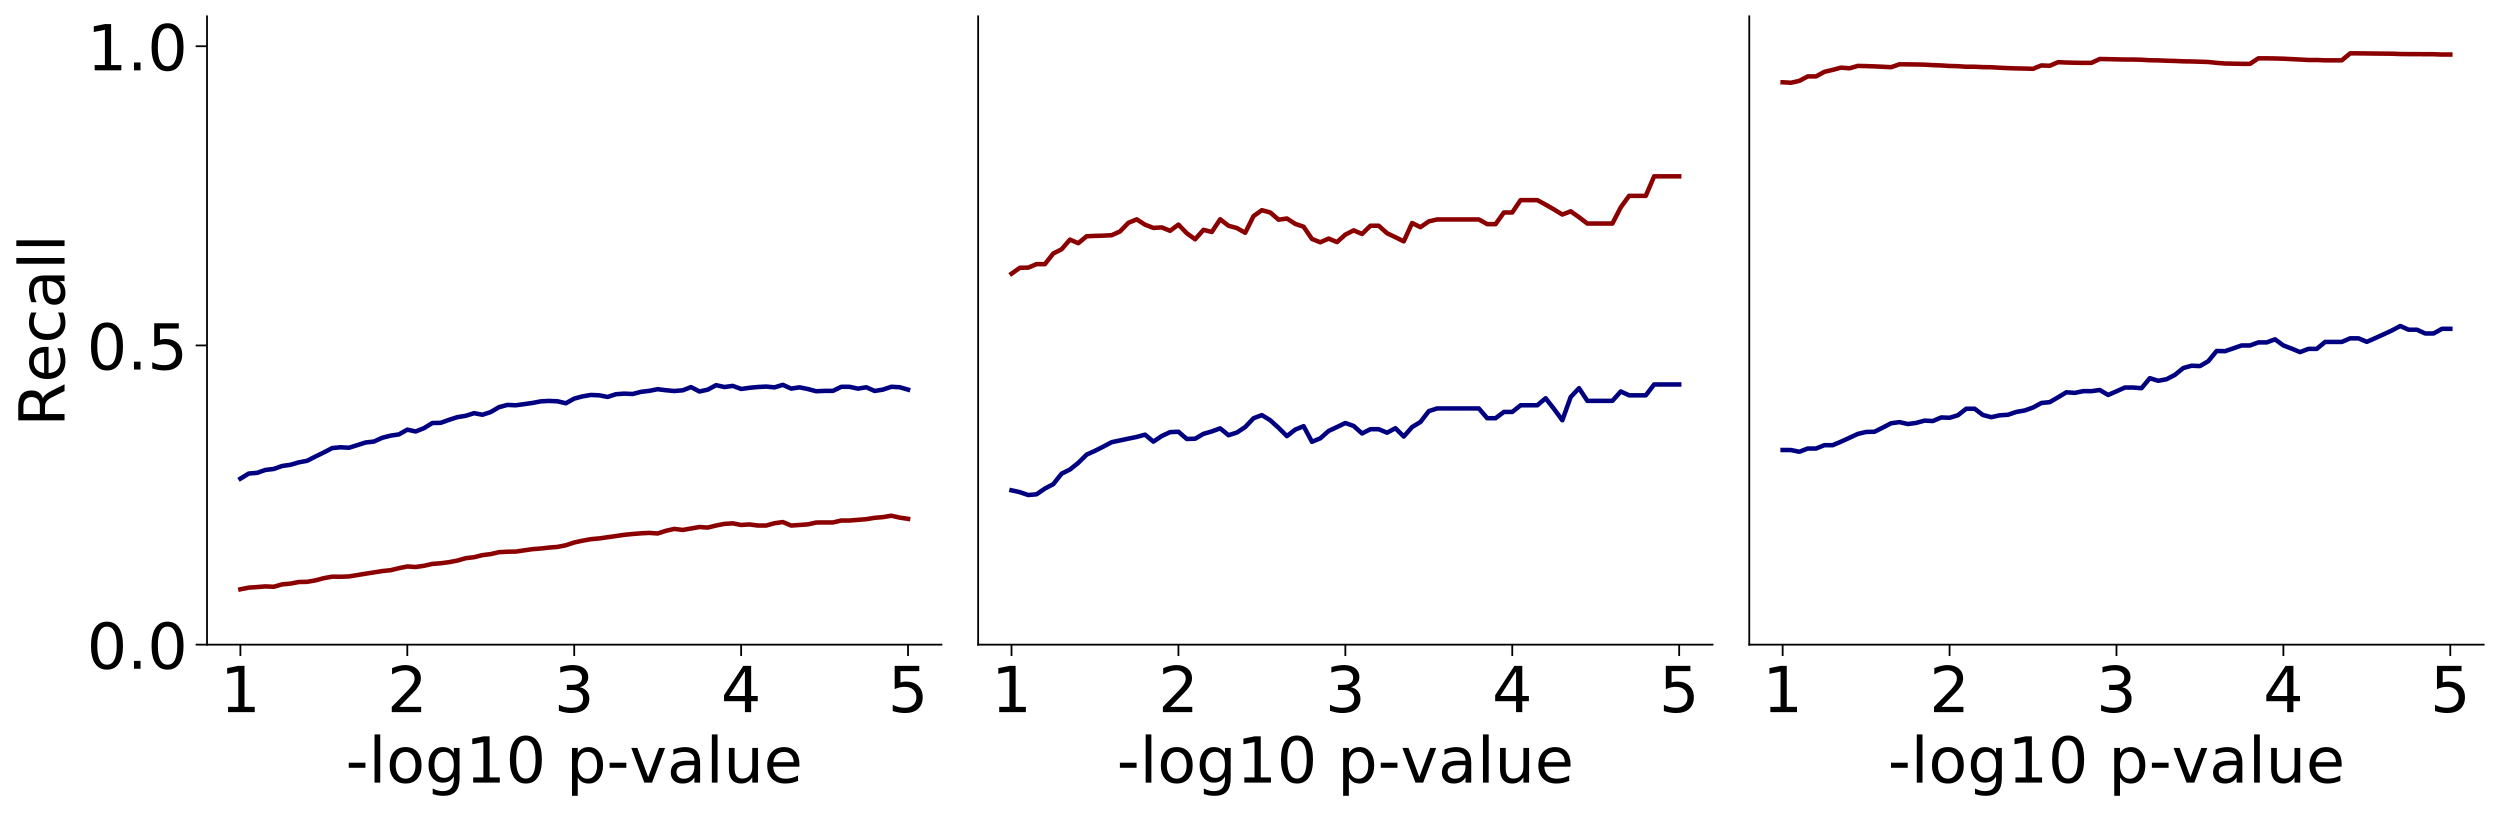
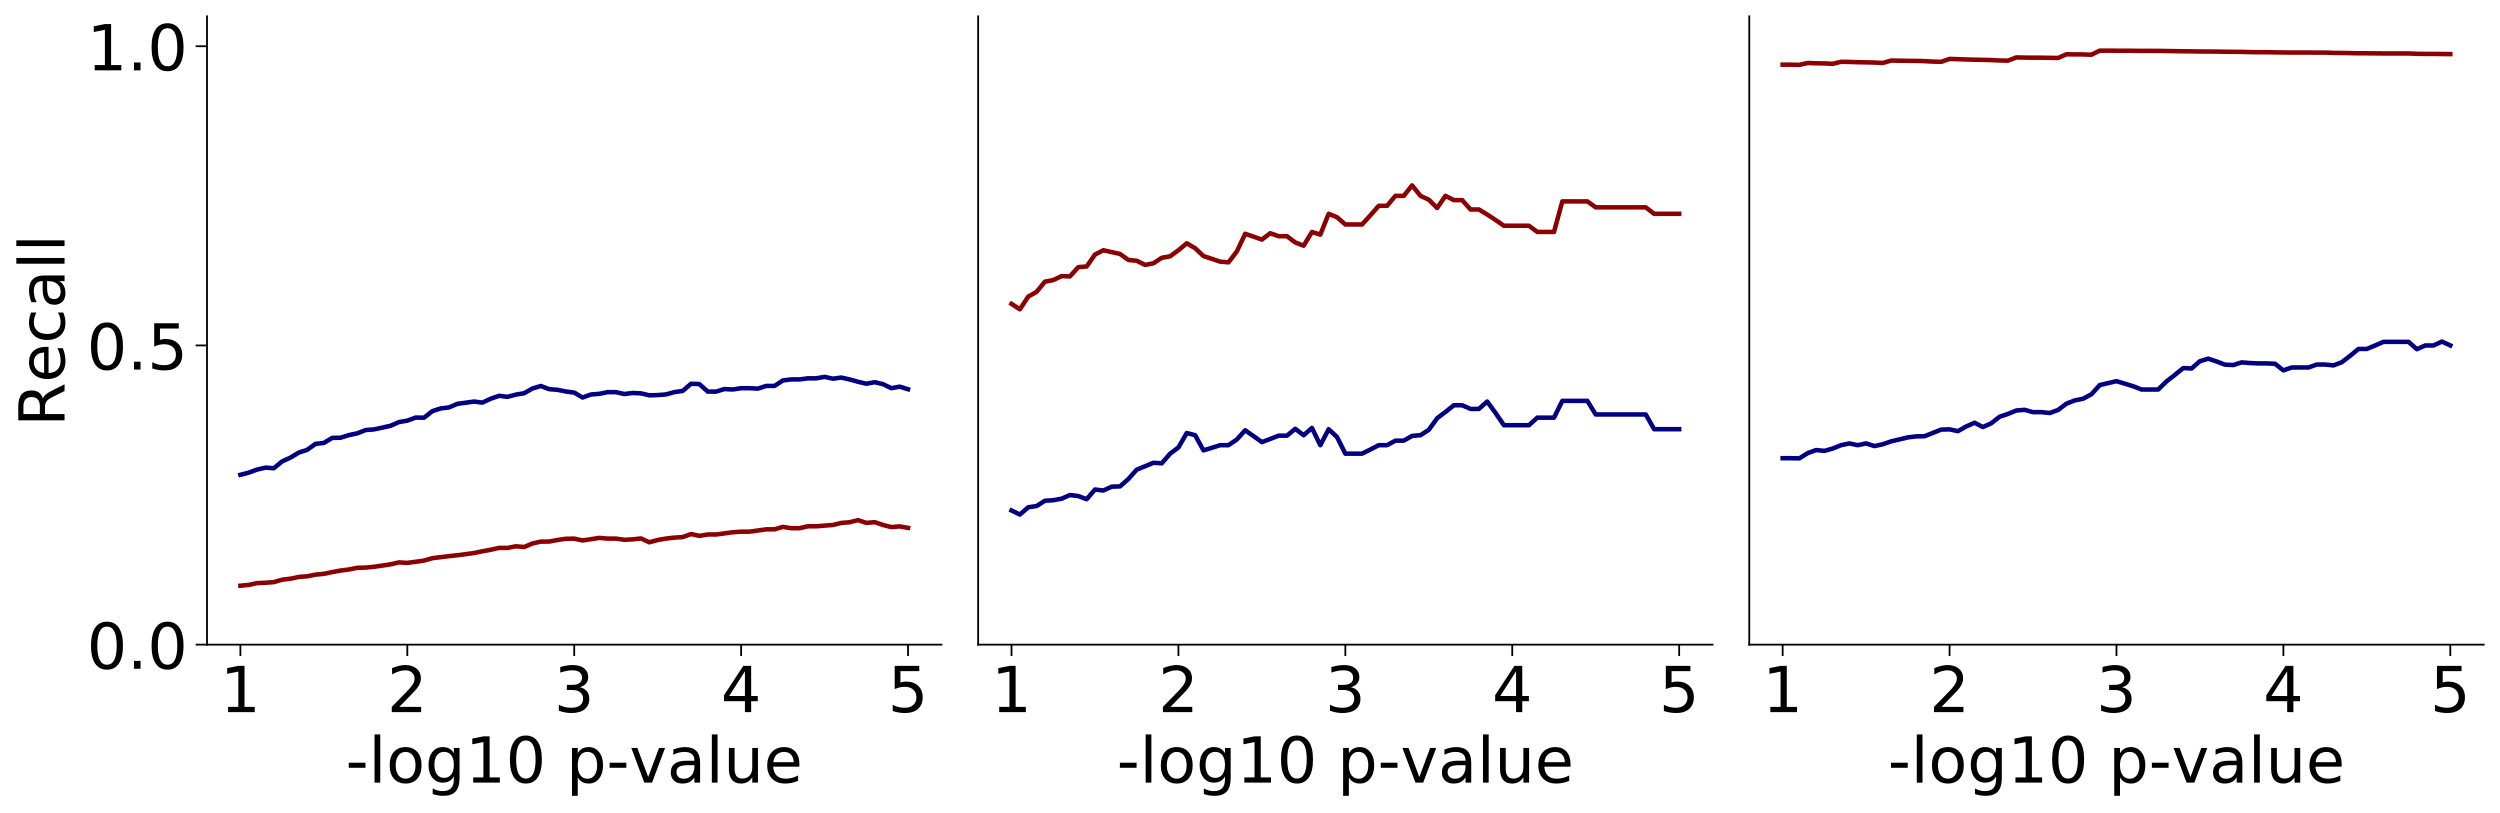
<svg xmlns="http://www.w3.org/2000/svg" xmlns:xlink="http://www.w3.org/1999/xlink" height="358.298pt" version="1.1" viewBox="0 0 1102.928 358.298" width="1102.928pt">
  <defs>
    <style type="text/css">
*{stroke-linecap:butt;stroke-linejoin:round;}
  </style>
  </defs>
  <g id="figure_1">
    <g id="patch_1">
      <path d="M 0 358.298  L 1102.928 358.298  L 1102.928 0  L 0 0  z " style="fill:none;" />
    </g>
    <g id="axes_1">
      <g id="patch_2">
        <path d="M 91.328 284.4  L 415.327 284.4  L 415.327 7.2  L 91.328 7.2  z " style="fill:none;" />
      </g>
      <g id="matplotlib.axis_1">
        <g id="xtick_1">
          <g id="line2d_1">
            <defs>
-               <path d="M 0 0  L 0 5  " id="mef71136b07" style="stroke:#000000;stroke-width:0.8;" />
-             </defs>
-             <g>
-               <use style="stroke:#000000;stroke-width:0.8;" x="106.055" xlink:href="#mef71136b07" y="284.4" />
+               <path d="M 0 0  L 0 5  " id="mc4460b8628" style="stroke:#000000;stroke-width:0.8;" />
+             </defs>
+             <g>
+               <use style="stroke:#000000;stroke-width:0.8;" x="106.055" xlink:href="#mc4460b8628" y="284.4" />
            </g>
          </g>
          <g id="text_1">
            <defs>
              <path d="M 12.406 8.297  L 28.516 8.297  L 28.516 63.922  L 10.984 60.406  L 10.984 69.391  L 28.422 72.906  L 38.281 72.906  L 38.281 8.297  L 54.391 8.297  L 54.391 0  L 12.406 0  z " id="DejaVuSans-49" />
            </defs>
            <g transform="translate(97.14727 314.1756)scale(0.28 -0.28)">
              <use xlink:href="#DejaVuSans-49" />
            </g>
          </g>
        </g>
        <g id="xtick_2">
          <g id="line2d_2">
            <g>
-               <use style="stroke:#000000;stroke-width:0.8;" x="179.691" xlink:href="#mef71136b07" y="284.4" />
+               <use style="stroke:#000000;stroke-width:0.8;" x="179.691" xlink:href="#mc4460b8628" y="284.4" />
            </g>
          </g>
          <g id="text_2">
            <defs>
              <path d="M 19.188 8.297  L 53.609 8.297  L 53.609 0  L 7.328 0  L 7.328 8.297  Q 12.938 14.109 22.625 23.891  Q 32.328 33.688 34.812 36.531  Q 39.547 41.844 41.422 45.531  Q 43.312 49.219 43.312 52.781  Q 43.312 58.594 39.234 62.25  Q 35.156 65.922 28.609 65.922  Q 23.969 65.922 18.812 64.312  Q 13.672 62.703 7.812 59.422  L 7.812 69.391  Q 13.766 71.781 18.938 73  Q 24.125 74.219 28.422 74.219  Q 39.75 74.219 46.484 68.547  Q 53.219 62.891 53.219 53.422  Q 53.219 48.922 51.531 44.891  Q 49.859 40.875 45.406 35.406  Q 44.188 33.984 37.641 27.219  Q 31.109 20.453 19.188 8.297  z " id="DejaVuSans-50" />
            </defs>
            <g transform="translate(170.7836 314.1756)scale(0.28 -0.28)">
              <use xlink:href="#DejaVuSans-50" />
            </g>
          </g>
        </g>
        <g id="xtick_3">
          <g id="line2d_3">
            <g>
-               <use style="stroke:#000000;stroke-width:0.8;" x="253.327" xlink:href="#mef71136b07" y="284.4" />
+               <use style="stroke:#000000;stroke-width:0.8;" x="253.327" xlink:href="#mc4460b8628" y="284.4" />
            </g>
          </g>
          <g id="text_3">
            <defs>
              <path d="M 40.578 39.312  Q 47.656 37.797 51.625 33  Q 55.609 28.219 55.609 21.188  Q 55.609 10.406 48.188 4.484  Q 40.766 -1.422 27.094 -1.422  Q 22.516 -1.422 17.656 -0.516  Q 12.797 0.391 7.625 2.203  L 7.625 11.719  Q 11.719 9.328 16.594 8.109  Q 21.484 6.891 26.812 6.891  Q 36.078 6.891 40.938 10.547  Q 45.797 14.203 45.797 21.188  Q 45.797 27.641 41.281 31.266  Q 36.766 34.906 28.719 34.906  L 20.219 34.906  L 20.219 43.016  L 29.109 43.016  Q 36.375 43.016 40.234 45.922  Q 44.094 48.828 44.094 54.297  Q 44.094 59.906 40.109 62.906  Q 36.141 65.922 28.719 65.922  Q 24.656 65.922 20.016 65.031  Q 15.375 64.156 9.812 62.312  L 9.812 71.094  Q 15.438 72.656 20.344 73.438  Q 25.25 74.219 29.594 74.219  Q 40.828 74.219 47.359 69.109  Q 53.906 64.016 53.906 55.328  Q 53.906 49.266 50.438 45.094  Q 46.969 40.922 40.578 39.312  z " id="DejaVuSans-51" />
            </defs>
            <g transform="translate(244.42 314.1756)scale(0.28 -0.28)">
              <use xlink:href="#DejaVuSans-51" />
            </g>
          </g>
        </g>
        <g id="xtick_4">
          <g id="line2d_4">
            <g>
-               <use style="stroke:#000000;stroke-width:0.8;" x="326.964" xlink:href="#mef71136b07" y="284.4" />
+               <use style="stroke:#000000;stroke-width:0.8;" x="326.964" xlink:href="#mc4460b8628" y="284.4" />
            </g>
          </g>
          <g id="text_4">
            <defs>
              <path d="M 37.797 64.312  L 12.891 25.391  L 37.797 25.391  z M 35.203 72.906  L 47.609 72.906  L 47.609 25.391  L 58.016 25.391  L 58.016 17.188  L 47.609 17.188  L 47.609 0  L 37.797 0  L 37.797 17.188  L 4.891 17.188  L 4.891 26.703  z " id="DejaVuSans-52" />
            </defs>
            <g transform="translate(318.0564 314.1756)scale(0.28 -0.28)">
              <use xlink:href="#DejaVuSans-52" />
            </g>
          </g>
        </g>
        <g id="xtick_5">
          <g id="line2d_5">
            <g>
-               <use style="stroke:#000000;stroke-width:0.8;" x="400.6" xlink:href="#mef71136b07" y="284.4" />
+               <use style="stroke:#000000;stroke-width:0.8;" x="400.6" xlink:href="#mc4460b8628" y="284.4" />
            </g>
          </g>
          <g id="text_5">
            <defs>
              <path d="M 10.797 72.906  L 49.516 72.906  L 49.516 64.594  L 19.828 64.594  L 19.828 46.734  Q 21.969 47.469 24.109 47.828  Q 26.266 48.188 28.422 48.188  Q 40.625 48.188 47.75 41.5  Q 54.891 34.812 54.891 23.391  Q 54.891 11.625 47.562 5.094  Q 40.234 -1.422 26.906 -1.422  Q 22.312 -1.422 17.547 -0.641  Q 12.797 0.141 7.719 1.703  L 7.719 11.625  Q 12.109 9.234 16.797 8.062  Q 21.484 6.891 26.703 6.891  Q 35.156 6.891 40.078 11.328  Q 45.016 15.766 45.016 23.391  Q 45.016 31 40.078 35.438  Q 35.156 39.891 26.703 39.891  Q 22.75 39.891 18.812 39.016  Q 14.891 38.141 10.797 36.281  z " id="DejaVuSans-53" />
            </defs>
            <g transform="translate(391.6927 314.1756)scale(0.28 -0.28)">
              <use xlink:href="#DejaVuSans-53" />
            </g>
          </g>
        </g>
        <g id="text_6">
          <defs>
            <path d="M 4.891 31.391  L 31.203 31.391  L 31.203 23.391  L 4.891 23.391  z " id="DejaVuSans-45" />
            <path d="M 9.422 75.984  L 18.406 75.984  L 18.406 0  L 9.422 0  z " id="DejaVuSans-108" />
            <path d="M 30.609 48.391  Q 23.391 48.391 19.188 42.75  Q 14.984 37.109 14.984 27.297  Q 14.984 17.484 19.156 11.844  Q 23.344 6.203 30.609 6.203  Q 37.797 6.203 41.984 11.859  Q 46.188 17.531 46.188 27.297  Q 46.188 37.016 41.984 42.703  Q 37.797 48.391 30.609 48.391  z M 30.609 56  Q 42.328 56 49.016 48.375  Q 55.719 40.766 55.719 27.297  Q 55.719 13.875 49.016 6.219  Q 42.328 -1.422 30.609 -1.422  Q 18.844 -1.422 12.172 6.219  Q 5.516 13.875 5.516 27.297  Q 5.516 40.766 12.172 48.375  Q 18.844 56 30.609 56  z " id="DejaVuSans-111" />
            <path d="M 45.406 27.984  Q 45.406 37.75 41.375 43.109  Q 37.359 48.484 30.078 48.484  Q 22.859 48.484 18.828 43.109  Q 14.797 37.75 14.797 27.984  Q 14.797 18.266 18.828 12.891  Q 22.859 7.516 30.078 7.516  Q 37.359 7.516 41.375 12.891  Q 45.406 18.266 45.406 27.984  z M 54.391 6.781  Q 54.391 -7.172 48.188 -13.984  Q 42 -20.797 29.203 -20.797  Q 24.469 -20.797 20.266 -20.094  Q 16.062 -19.391 12.109 -17.922  L 12.109 -9.188  Q 16.062 -11.328 19.922 -12.344  Q 23.781 -13.375 27.781 -13.375  Q 36.625 -13.375 41.016 -8.766  Q 45.406 -4.156 45.406 5.172  L 45.406 9.625  Q 42.625 4.781 38.281 2.391  Q 33.938 0 27.875 0  Q 17.828 0 11.672 7.656  Q 5.516 15.328 5.516 27.984  Q 5.516 40.672 11.672 48.328  Q 17.828 56 27.875 56  Q 33.938 56 38.281 53.609  Q 42.625 51.219 45.406 46.391  L 45.406 54.688  L 54.391 54.688  z " id="DejaVuSans-103" />
            <path d="M 31.781 66.406  Q 24.172 66.406 20.328 58.906  Q 16.5 51.422 16.5 36.375  Q 16.5 21.391 20.328 13.891  Q 24.172 6.391 31.781 6.391  Q 39.453 6.391 43.281 13.891  Q 47.125 21.391 47.125 36.375  Q 47.125 51.422 43.281 58.906  Q 39.453 66.406 31.781 66.406  z M 31.781 74.219  Q 44.047 74.219 50.516 64.516  Q 56.984 54.828 56.984 36.375  Q 56.984 17.969 50.516 8.266  Q 44.047 -1.422 31.781 -1.422  Q 19.531 -1.422 13.062 8.266  Q 6.594 17.969 6.594 36.375  Q 6.594 54.828 13.062 64.516  Q 19.531 74.219 31.781 74.219  z " id="DejaVuSans-48" />
            <path id="DejaVuSans-32" />
            <path d="M 18.109 8.203  L 18.109 -20.797  L 9.078 -20.797  L 9.078 54.688  L 18.109 54.688  L 18.109 46.391  Q 20.953 51.266 25.266 53.625  Q 29.594 56 35.594 56  Q 45.562 56 51.781 48.094  Q 58.016 40.188 58.016 27.297  Q 58.016 14.406 51.781 6.484  Q 45.562 -1.422 35.594 -1.422  Q 29.594 -1.422 25.266 0.953  Q 20.953 3.328 18.109 8.203  z M 48.688 27.297  Q 48.688 37.203 44.609 42.844  Q 40.531 48.484 33.406 48.484  Q 26.266 48.484 22.188 42.844  Q 18.109 37.203 18.109 27.297  Q 18.109 17.391 22.188 11.75  Q 26.266 6.109 33.406 6.109  Q 40.531 6.109 44.609 11.75  Q 48.688 17.391 48.688 27.297  z " id="DejaVuSans-112" />
            <path d="M 2.984 54.688  L 12.5 54.688  L 29.594 8.797  L 46.688 54.688  L 56.203 54.688  L 35.688 0  L 23.484 0  z " id="DejaVuSans-118" />
            <path d="M 34.281 27.484  Q 23.391 27.484 19.188 25  Q 14.984 22.516 14.984 16.5  Q 14.984 11.719 18.141 8.906  Q 21.297 6.109 26.703 6.109  Q 34.188 6.109 38.703 11.406  Q 43.219 16.703 43.219 25.484  L 43.219 27.484  z M 52.203 31.203  L 52.203 0  L 43.219 0  L 43.219 8.297  Q 40.141 3.328 35.547 0.953  Q 30.953 -1.422 24.312 -1.422  Q 15.922 -1.422 10.953 3.297  Q 6 8.016 6 15.922  Q 6 25.141 12.172 29.828  Q 18.359 34.516 30.609 34.516  L 43.219 34.516  L 43.219 35.406  Q 43.219 41.609 39.141 45  Q 35.062 48.391 27.688 48.391  Q 23 48.391 18.547 47.266  Q 14.109 46.141 10.016 43.891  L 10.016 52.203  Q 14.938 54.109 19.578 55.047  Q 24.219 56 28.609 56  Q 40.484 56 46.344 49.844  Q 52.203 43.703 52.203 31.203  z " id="DejaVuSans-97" />
            <path d="M 8.5 21.578  L 8.5 54.688  L 17.484 54.688  L 17.484 21.922  Q 17.484 14.156 20.5 10.266  Q 23.531 6.391 29.594 6.391  Q 36.859 6.391 41.078 11.031  Q 45.312 15.672 45.312 23.688  L 45.312 54.688  L 54.297 54.688  L 54.297 0  L 45.312 0  L 45.312 8.406  Q 42.047 3.422 37.719 1  Q 33.406 -1.422 27.688 -1.422  Q 18.266 -1.422 13.375 4.438  Q 8.5 10.297 8.5 21.578  z M 31.109 56  z " id="DejaVuSans-117" />
            <path d="M 56.203 29.594  L 56.203 25.203  L 14.891 25.203  Q 15.484 15.922 20.484 11.062  Q 25.484 6.203 34.422 6.203  Q 39.594 6.203 44.453 7.469  Q 49.312 8.734 54.109 11.281  L 54.109 2.781  Q 49.266 0.734 44.188 -0.344  Q 39.109 -1.422 33.891 -1.422  Q 20.797 -1.422 13.156 6.188  Q 5.516 13.812 5.516 26.812  Q 5.516 40.234 12.766 48.109  Q 20.016 56 32.328 56  Q 43.359 56 49.781 48.891  Q 56.203 41.797 56.203 29.594  z M 47.219 32.234  Q 47.125 39.594 43.094 43.984  Q 39.062 48.391 32.422 48.391  Q 24.906 48.391 20.391 44.141  Q 15.875 39.891 15.188 32.172  z " id="DejaVuSans-101" />
          </defs>
          <g transform="translate(152.4925 345.2744)scale(0.28 -0.28)">
            <use xlink:href="#DejaVuSans-45" />
            <use x="36.084" xlink:href="#DejaVuSans-108" />
            <use x="63.867" xlink:href="#DejaVuSans-111" />
            <use x="125.049" xlink:href="#DejaVuSans-103" />
            <use x="188.525" xlink:href="#DejaVuSans-49" />
            <use x="252.148" xlink:href="#DejaVuSans-48" />
            <use x="315.771" xlink:href="#DejaVuSans-32" />
            <use x="347.559" xlink:href="#DejaVuSans-112" />
            <use x="411.035" xlink:href="#DejaVuSans-45" />
            <use x="447.088" xlink:href="#DejaVuSans-118" />
            <use x="506.268" xlink:href="#DejaVuSans-97" />
            <use x="567.547" xlink:href="#DejaVuSans-108" />
            <use x="595.33" xlink:href="#DejaVuSans-117" />
            <use x="658.709" xlink:href="#DejaVuSans-101" />
          </g>
        </g>
      </g>
      <g id="matplotlib.axis_2">
        <g id="ytick_1">
          <g id="line2d_6">
            <defs>
-               <path d="M 0 0  L -5 0  " id="mc420acfcab" style="stroke:#000000;stroke-width:0.8;" />
-             </defs>
-             <g>
-               <use style="stroke:#000000;stroke-width:0.8;" x="91.328" xlink:href="#mc420acfcab" y="284.4" />
+               <path d="M 0 0  L -5 0  " id="m35c922a657" style="stroke:#000000;stroke-width:0.8;" />
+             </defs>
+             <g>
+               <use style="stroke:#000000;stroke-width:0.8;" x="91.328" xlink:href="#m35c922a657" y="284.4" />
            </g>
          </g>
          <g id="text_7">
            <defs>
              <path d="M 10.688 12.406  L 21 12.406  L 21 0  L 10.688 0  z " id="DejaVuSans-46" />
            </defs>
            <g transform="translate(38.29875 295.0378)scale(0.28 -0.28)">
              <use xlink:href="#DejaVuSans-48" />
              <use x="63.623" xlink:href="#DejaVuSans-46" />
              <use x="95.41" xlink:href="#DejaVuSans-48" />
            </g>
          </g>
        </g>
        <g id="ytick_2">
          <g id="line2d_7">
            <g>
-               <use style="stroke:#000000;stroke-width:0.8;" x="91.328" xlink:href="#mc420acfcab" y="152.4" />
+               <use style="stroke:#000000;stroke-width:0.8;" x="91.328" xlink:href="#m35c922a657" y="152.4" />
            </g>
          </g>
          <g id="text_8">
            <g transform="translate(38.29875 163.0378)scale(0.28 -0.28)">
              <use xlink:href="#DejaVuSans-48" />
              <use x="63.623" xlink:href="#DejaVuSans-46" />
              <use x="95.41" xlink:href="#DejaVuSans-53" />
            </g>
          </g>
        </g>
        <g id="ytick_3">
          <g id="line2d_8">
            <g>
-               <use style="stroke:#000000;stroke-width:0.8;" x="91.328" xlink:href="#mc420acfcab" y="20.4" />
+               <use style="stroke:#000000;stroke-width:0.8;" x="91.328" xlink:href="#m35c922a657" y="20.4" />
            </g>
          </g>
          <g id="text_9">
            <g transform="translate(38.29875 31.03781)scale(0.28 -0.28)">
              <use xlink:href="#DejaVuSans-49" />
              <use x="63.623" xlink:href="#DejaVuSans-46" />
              <use x="95.41" xlink:href="#DejaVuSans-48" />
            </g>
          </g>
        </g>
        <g id="text_10">
          <defs>
            <path d="M 44.391 34.188  Q 47.562 33.109 50.562 29.594  Q 53.562 26.078 56.594 19.922  L 66.609 0  L 56 0  L 46.688 18.703  Q 43.062 26.031 39.672 28.422  Q 36.281 30.812 30.422 30.812  L 19.672 30.812  L 19.672 0  L 9.812 0  L 9.812 72.906  L 32.078 72.906  Q 44.578 72.906 50.734 67.672  Q 56.891 62.453 56.891 51.906  Q 56.891 45.016 53.688 40.469  Q 50.484 35.938 44.391 34.188  z M 19.672 64.797  L 19.672 38.922  L 32.078 38.922  Q 39.203 38.922 42.844 42.219  Q 46.484 45.516 46.484 51.906  Q 46.484 58.297 42.844 61.547  Q 39.203 64.797 32.078 64.797  z " id="DejaVuSans-82" />
            <path d="M 48.781 52.594  L 48.781 44.188  Q 44.969 46.297 41.141 47.344  Q 37.312 48.391 33.406 48.391  Q 24.656 48.391 19.812 42.844  Q 14.984 37.312 14.984 27.297  Q 14.984 17.281 19.812 11.734  Q 24.656 6.203 33.406 6.203  Q 37.312 6.203 41.141 7.25  Q 44.969 8.297 48.781 10.406  L 48.781 2.094  Q 45.016 0.344 40.984 -0.531  Q 36.969 -1.422 32.422 -1.422  Q 20.062 -1.422 12.781 6.344  Q 5.516 14.109 5.516 27.297  Q 5.516 40.672 12.859 48.328  Q 20.219 56 33.016 56  Q 37.156 56 41.109 55.141  Q 45.062 54.297 48.781 52.594  z " id="DejaVuSans-99" />
          </defs>
          <g transform="translate(28.47563 188.1894)rotate(-90)scale(0.28 -0.28)">
            <use xlink:href="#DejaVuSans-82" />
            <use x="69.42" xlink:href="#DejaVuSans-101" />
            <use x="130.943" xlink:href="#DejaVuSans-99" />
            <use x="185.924" xlink:href="#DejaVuSans-97" />
            <use x="247.203" xlink:href="#DejaVuSans-108" />
            <use x="274.986" xlink:href="#DejaVuSans-108" />
          </g>
        </g>
      </g>
      <g id="line2d_9">
-         <path clip-path="url(#pf574d2f4e0)" d="M 106.055 259.986  L 109.737 259.237  L 113.418 258.991  L 117.1 258.709  L 120.782 258.866  L 124.464 257.81  L 128.146 257.471  L 131.827 256.766  L 135.509 256.69  L 139.191 256.041  L 142.873 255.067  L 146.555 254.4  L 150.237 254.45  L 153.918 254.31  L 157.6 253.716  L 161.282 253.098  L 164.964 252.528  L 168.646 251.936  L 172.327 251.558  L 176.009 250.67  L 179.691 249.908  L 183.373 250.14  L 187.055 249.609  L 190.737 248.781  L 194.418 248.496  L 198.1 248.011  L 201.782 247.309  L 205.464 246.258  L 209.146 245.821  L 212.827 244.916  L 216.509 244.447  L 220.191 243.6  L 223.873 243.406  L 227.555 243.333  L 231.237 242.805  L 234.918 242.263  L 238.6 241.987  L 242.282 241.566  L 245.964 241.28  L 249.646 240.549  L 253.327 239.327  L 257.009 238.528  L 260.691 237.868  L 264.373 237.53  L 268.055 237.015  L 271.737 236.489  L 275.418 235.951  L 279.1 235.585  L 282.782 235.284  L 286.464 235.093  L 290.146 235.357  L 293.827 234.165  L 297.509 233.338  L 301.191 233.8  L 304.873 233.159  L 308.555 232.503  L 312.237 232.748  L 315.918 231.834  L 319.6 231.126  L 323.282 230.886  L 326.964 231.6  L 330.646 231.359  L 334.327 231.844  L 338.009 231.85  L 341.691 230.835  L 345.373 230.312  L 349.055 231.863  L 352.737 231.6  L 356.418 231.335  L 360.1 230.522  L 363.782 230.494  L 367.464 230.494  L 371.146 229.634  L 374.827 229.634  L 378.509 229.341  L 382.191 229.045  L 385.873 228.443  L 389.555 228.138  L 393.237 227.516  L 396.918 228.355  L 400.6 228.9  " style="fill:none;stroke:#8b0000;stroke-linecap:square;stroke-width:2;" />
+         <path clip-path="url(#p7fea31897a)" d="M 106.055 258.397  L 109.737 258.045  L 113.418 257.251  L 117.1 257.09  L 120.782 256.818  L 124.464 255.749  L 128.146 255.302  L 131.827 254.523  L 135.509 254.26  L 139.191 253.513  L 142.873 253.168  L 146.555 252.382  L 150.237 251.708  L 153.918 251.241  L 157.6 250.504  L 161.282 250.4  L 164.964 250.053  L 168.646 249.519  L 172.327 248.968  L 176.009 248.109  L 179.691 248.334  L 183.373 247.835  L 187.055 247.321  L 190.737 246.25  L 194.418 245.804  L 198.1 245.347  L 201.782 244.961  L 205.464 244.474  L 209.146 243.975  L 212.827 243.203  L 216.509 242.536  L 220.191 241.707  L 223.873 241.733  L 227.555 241.003  L 231.237 241.317  L 234.918 239.767  L 238.6 238.949  L 242.282 238.917  L 245.964 238.225  L 249.646 237.692  L 253.327 237.628  L 257.009 238.44  L 260.691 237.875  L 264.373 237.296  L 268.055 237.615  L 271.737 237.615  L 275.418 238.144  L 279.1 237.945  L 282.782 237.543  L 286.464 239.242  L 290.146 238.23  L 293.827 237.6  L 297.509 237.171  L 301.191 236.953  L 304.873 235.604  L 308.555 236.4  L 312.237 235.803  L 315.918 235.803  L 319.6 235.315  L 323.282 234.816  L 326.964 234.563  L 330.646 234.563  L 334.327 234.049  L 338.009 233.525  L 341.691 233.525  L 345.373 232.443  L 349.055 233.027  L 352.737 233.027  L 356.418 232.18  L 360.1 232.18  L 363.782 231.892  L 367.464 231.6  L 371.146 230.705  L 374.827 230.4  L 378.509 229.464  L 382.191 230.679  L 385.873 230.365  L 389.555 231.6  L 393.237 232.543  L 396.918 232.232  L 400.6 232.888  " style="fill:none;stroke:#8b0000;stroke-linecap:square;stroke-width:2;" />
      </g>
      <g id="line2d_10">
-         <path clip-path="url(#pf574d2f4e0)" d="M 106.055 211.159  L 109.737 208.911  L 113.418 208.602  L 117.1 207.326  L 120.782 206.887  L 124.464 205.58  L 128.146 205.056  L 131.827 203.966  L 135.509 203.285  L 139.191 201.384  L 142.873 199.6  L 146.555 197.673  L 150.237 197.324  L 153.918 197.535  L 157.6 196.4  L 161.282 195.219  L 164.964 194.796  L 168.646 193.133  L 172.327 192.189  L 176.009 191.643  L 179.691 189.546  L 183.373 190.354  L 187.055 188.896  L 190.737 186.622  L 194.418 186.544  L 198.1 185.222  L 201.782 184.036  L 205.464 183.437  L 209.146 182.28  L 212.827 182.981  L 216.509 181.777  L 220.191 179.6  L 223.873 178.636  L 227.555 178.8  L 231.237 178.291  L 234.918 177.768  L 238.6 177.069  L 242.282 176.877  L 245.964 177.04  L 249.646 177.905  L 253.327 175.856  L 257.009 174.868  L 260.691 174.242  L 264.373 174.4  L 268.055 175.125  L 271.737 173.911  L 275.418 173.658  L 279.1 173.819  L 282.782 172.865  L 286.464 172.431  L 290.146 171.704  L 293.827 172.173  L 297.509 172.499  L 301.191 172.2  L 304.873 170.78  L 308.555 172.708  L 312.237 171.913  L 315.918 169.922  L 319.6 170.75  L 323.282 170.238  L 326.964 171.6  L 330.646 171.085  L 334.327 170.733  L 338.009 170.542  L 341.691 170.893  L 345.373 169.785  L 349.055 171.445  L 352.737 170.88  L 356.418 171.636  L 360.1 172.604  L 363.782 172.442  L 367.464 172.442  L 371.146 170.655  L 374.827 170.655  L 378.509 171.459  L 382.191 170.852  L 385.873 172.487  L 389.555 171.875  L 393.237 170.632  L 396.918 170.836  L 400.6 171.9  " style="fill:none;stroke:#000080;stroke-linecap:square;stroke-width:2;" />
+         <path clip-path="url(#p7fea31897a)" d="M 106.055 209.475  L 109.737 208.517  L 113.418 207.166  L 117.1 206.302  L 120.782 206.579  L 124.464 203.563  L 128.146 201.867  L 131.827 199.659  L 135.509 198.447  L 139.191 195.817  L 142.873 195.418  L 146.555 193.178  L 150.237 193.11  L 153.918 191.936  L 157.6 191.185  L 161.282 189.733  L 164.964 189.441  L 168.646 188.649  L 172.327 187.832  L 176.009 186.201  L 179.691 185.58  L 183.373 184.212  L 187.055 184.288  L 190.737 181.394  L 194.418 180.189  L 198.1 179.737  L 201.782 178.156  L 205.464 177.659  L 209.146 177.15  L 212.827 177.623  L 216.509 175.895  L 220.191 174.618  L 223.873 175.067  L 227.555 174.099  L 231.237 173.483  L 234.918 171.393  L 238.6 170.29  L 242.282 171.681  L 245.964 171.974  L 249.646 172.708  L 253.327 173.187  L 257.009 175.38  L 260.691 174.039  L 264.373 173.761  L 268.055 173.008  L 271.737 173.008  L 275.418 173.836  L 279.1 173.361  L 282.782 173.543  L 286.464 174.4  L 290.146 174.301  L 293.827 174  L 297.509 172.987  L 301.191 172.474  L 304.873 169.291  L 308.555 169.453  L 312.237 172.758  L 315.918 172.758  L 319.6 171.636  L 323.282 171.831  L 326.964 171.257  L 330.646 171.257  L 334.327 171.452  L 338.009 170.275  L 341.691 170.275  L 345.373 167.847  L 349.055 167.384  L 352.737 167.384  L 356.418 166.905  L 360.1 166.905  L 363.782 166.256  L 367.464 167.067  L 371.146 166.569  L 374.827 167.4  L 378.509 168.423  L 382.191 169.284  L 385.873 168.611  L 389.555 169.482  L 393.237 171.257  L 396.918 170.58  L 400.6 171.717  " style="fill:none;stroke:#000080;stroke-linecap:square;stroke-width:2;" />
      </g>
      <g id="patch_3">
        <path d="M 91.328 284.4  L 91.328 7.2  " style="fill:none;stroke:#000000;stroke-linecap:square;stroke-linejoin:miter;stroke-width:0.8;" />
      </g>
      <g id="patch_4">
        <path d="M 91.328 284.4  L 415.327 284.4  " style="fill:none;stroke:#000000;stroke-linecap:square;stroke-linejoin:miter;stroke-width:0.8;" />
      </g>
    </g>
    <g id="axes_2">
      <g id="patch_5">
        <path d="M 431.527 284.4  L 755.528 284.4  L 755.528 7.2  L 431.527 7.2  z " style="fill:none;" />
      </g>
      <g id="matplotlib.axis_3">
        <g id="xtick_6">
          <g id="line2d_11">
            <g>
-               <use style="stroke:#000000;stroke-width:0.8;" x="446.255" xlink:href="#mef71136b07" y="284.4" />
+               <use style="stroke:#000000;stroke-width:0.8;" x="446.255" xlink:href="#mc4460b8628" y="284.4" />
            </g>
          </g>
          <g id="text_11">
            <g transform="translate(437.3473 314.1756)scale(0.28 -0.28)">
              <use xlink:href="#DejaVuSans-49" />
            </g>
          </g>
        </g>
        <g id="xtick_7">
          <g id="line2d_12">
            <g>
-               <use style="stroke:#000000;stroke-width:0.8;" x="519.891" xlink:href="#mef71136b07" y="284.4" />
+               <use style="stroke:#000000;stroke-width:0.8;" x="519.891" xlink:href="#mc4460b8628" y="284.4" />
            </g>
          </g>
          <g id="text_12">
            <g transform="translate(510.9836 314.1756)scale(0.28 -0.28)">
              <use xlink:href="#DejaVuSans-50" />
            </g>
          </g>
        </g>
        <g id="xtick_8">
          <g id="line2d_13">
            <g>
-               <use style="stroke:#000000;stroke-width:0.8;" x="593.528" xlink:href="#mef71136b07" y="284.4" />
+               <use style="stroke:#000000;stroke-width:0.8;" x="593.528" xlink:href="#mc4460b8628" y="284.4" />
            </g>
          </g>
          <g id="text_13">
            <g transform="translate(584.62 314.1756)scale(0.28 -0.28)">
              <use xlink:href="#DejaVuSans-51" />
            </g>
          </g>
        </g>
        <g id="xtick_9">
          <g id="line2d_14">
            <g>
-               <use style="stroke:#000000;stroke-width:0.8;" x="667.164" xlink:href="#mef71136b07" y="284.4" />
+               <use style="stroke:#000000;stroke-width:0.8;" x="667.164" xlink:href="#mc4460b8628" y="284.4" />
            </g>
          </g>
          <g id="text_14">
            <g transform="translate(658.2564 314.1756)scale(0.28 -0.28)">
              <use xlink:href="#DejaVuSans-52" />
            </g>
          </g>
        </g>
        <g id="xtick_10">
          <g id="line2d_15">
            <g>
-               <use style="stroke:#000000;stroke-width:0.8;" x="740.8" xlink:href="#mef71136b07" y="284.4" />
+               <use style="stroke:#000000;stroke-width:0.8;" x="740.8" xlink:href="#mc4460b8628" y="284.4" />
            </g>
          </g>
          <g id="text_15">
            <g transform="translate(731.8927 314.1756)scale(0.28 -0.28)">
              <use xlink:href="#DejaVuSans-53" />
            </g>
          </g>
        </g>
        <g id="text_16">
          <g transform="translate(492.6925 345.2744)scale(0.28 -0.28)">
            <use xlink:href="#DejaVuSans-45" />
            <use x="36.084" xlink:href="#DejaVuSans-108" />
            <use x="63.867" xlink:href="#DejaVuSans-111" />
            <use x="125.049" xlink:href="#DejaVuSans-103" />
            <use x="188.525" xlink:href="#DejaVuSans-49" />
            <use x="252.148" xlink:href="#DejaVuSans-48" />
            <use x="315.771" xlink:href="#DejaVuSans-32" />
            <use x="347.559" xlink:href="#DejaVuSans-112" />
            <use x="411.035" xlink:href="#DejaVuSans-45" />
            <use x="447.088" xlink:href="#DejaVuSans-118" />
            <use x="506.268" xlink:href="#DejaVuSans-97" />
            <use x="567.547" xlink:href="#DejaVuSans-108" />
            <use x="595.33" xlink:href="#DejaVuSans-117" />
            <use x="658.709" xlink:href="#DejaVuSans-101" />
          </g>
        </g>
      </g>
      <g id="matplotlib.axis_4">
        <g id="ytick_4" />
        <g id="ytick_5" />
        <g id="ytick_6" />
      </g>
      <g id="line2d_16">
-         <path clip-path="url(#p91c6393c48)" d="M 446.255 120.744  L 449.937 118.131  L 453.618 118.08  L 457.3 116.523  L 460.982 116.53  L 464.664 111.841  L 468.346 109.971  L 472.027 105.717  L 475.709 107.286  L 479.391 104.238  L 483.073 104.062  L 486.755 103.968  L 490.437 103.768  L 494.118 102.114  L 497.8 98.302  L 501.482 96.764  L 505.164 99.137  L 508.846 100.543  L 512.528 100.327  L 516.209 101.821  L 519.891 99.092  L 523.573 102.9  L 527.255 105.561  L 530.937 101.4  L 534.618 102.331  L 538.3 96.737  L 541.982 99.6  L 545.664 100.603  L 549.346 102.686  L 553.028 95.319  L 556.709 92.729  L 560.391 93.733  L 564.073 96.922  L 567.755 96.4  L 571.437 98.775  L 575.118 100.019  L 578.8 105.417  L 582.482 106.883  L 586.164 105.257  L 589.846 106.8  L 593.528 103.511  L 597.209 101.631  L 600.891 103.224  L 604.573 99.6  L 608.255 99.6  L 611.937 102.9  L 615.618 104.655  L 619.3 106.487  L 622.982 98.4  L 626.664 100.214  L 630.346 97.668  L 634.028 96.821  L 637.709 96.821  L 641.391 96.821  L 645.073 96.821  L 648.755 96.821  L 652.437 96.821  L 656.118 98.886  L 659.8 98.886  L 663.482 93.733  L 667.164 93.733  L 670.846 88.286  L 674.528 88.286  L 678.209 88.286  L 681.891 90.282  L 685.573 92.4  L 689.255 94.65  L 692.937 93.228  L 696.618 95.829  L 700.3 98.622  L 703.982 98.622  L 707.664 98.622  L 711.346 98.622  L 715.028 91.477  L 718.709 86.4  L 722.391 86.4  L 726.073 86.4  L 729.755 77.791  L 733.437 77.791  L 737.118 77.791  L 740.8 77.791  " style="fill:none;stroke:#8b0000;stroke-linecap:square;stroke-width:2;" />
+         <path clip-path="url(#p9cd22c2542)" d="M 446.255 134.05  L 449.937 136.458  L 453.618 130.849  L 457.3 128.779  L 460.982 124.269  L 464.664 123.572  L 468.346 121.815  L 472.027 121.938  L 475.709 117.85  L 479.391 117.567  L 483.073 112.311  L 486.755 110.4  L 490.437 111.216  L 494.118 112.036  L 497.8 114.686  L 501.482 115.042  L 505.164 116.862  L 508.846 116.165  L 512.528 113.733  L 516.209 113.081  L 519.891 110.4  L 523.573 107.327  L 527.255 109.5  L 530.937 112.971  L 534.618 114.189  L 538.3 115.44  L 541.982 115.733  L 545.664 110.914  L 549.346 103.146  L 553.028 104.4  L 556.709 105.692  L 560.391 102.9  L 564.073 104.21  L 567.755 104.21  L 571.437 106.957  L 575.118 108.4  L 578.8 102.331  L 582.482 103.511  L 586.164 94.32  L 589.846 95.829  L 593.528 99.038  L 597.209 99.038  L 600.891 99.038  L 604.573 95.009  L 608.255 90.8  L 611.937 90.8  L 615.618 86.4  L 619.3 86.4  L 622.982 81.795  L 626.664 86.4  L 630.346 88.092  L 634.028 91.751  L 637.709 86.4  L 641.391 88.286  L 645.073 88.286  L 648.755 92.4  L 652.437 92.4  L 656.118 94.65  L 659.8 97.045  L 663.482 99.6  L 667.164 99.6  L 670.846 99.6  L 674.528 99.6  L 678.209 102.331  L 681.891 102.331  L 685.573 102.331  L 689.255 88.844  L 692.937 88.844  L 696.618 88.844  L 700.3 88.844  L 703.982 91.477  L 707.664 91.477  L 711.346 91.477  L 715.028 91.477  L 718.709 91.477  L 722.391 91.477  L 726.073 91.477  L 729.755 94.32  L 733.437 94.32  L 737.118 94.32  L 740.8 94.32  " style="fill:none;stroke:#8b0000;stroke-linecap:square;stroke-width:2;" />
      </g>
      <g id="line2d_17">
-         <path clip-path="url(#p91c6393c48)" d="M 446.255 216.31  L 449.937 217.131  L 453.618 218.4  L 457.3 218.062  L 460.982 215.53  L 464.664 213.607  L 468.346 208.971  L 472.027 207.132  L 475.709 204.197  L 479.391 200.562  L 483.073 198.879  L 486.755 197.033  L 490.437 195.077  L 494.118 194.305  L 497.8 193.515  L 501.482 192.764  L 505.164 191.768  L 508.846 194.829  L 512.528 192.363  L 516.209 190.643  L 519.891 190.477  L 523.573 193.65  L 527.255 193.561  L 530.937 191.4  L 534.618 190.331  L 538.3 188.978  L 541.982 192  L 545.664 190.83  L 549.346 188.4  L 553.028 184.508  L 556.709 183.14  L 560.391 185.4  L 564.073 188.748  L 567.755 192.4  L 571.437 189.525  L 575.118 188.019  L 578.8 194.908  L 582.482 193.366  L 586.164 190.114  L 589.846 188.4  L 593.528 186.622  L 597.209 187.938  L 600.891 191.224  L 604.573 189.36  L 608.255 189.36  L 611.937 190.9  L 615.618 188.911  L 619.3 192.574  L 622.982 188.4  L 626.664 186.167  L 630.346 181.376  L 634.028 180.189  L 637.709 180.189  L 641.391 180.189  L 645.073 180.189  L 648.755 180.189  L 652.437 180.189  L 656.118 184.508  L 659.8 184.508  L 663.482 181.733  L 667.164 181.733  L 670.846 178.8  L 674.528 178.8  L 678.209 178.8  L 681.891 175.694  L 685.573 180.4  L 689.255 185.4  L 692.937 175.159  L 696.618 171.257  L 700.3 176.844  L 703.982 176.844  L 707.664 176.844  L 711.346 176.844  L 715.028 172.708  L 718.709 174.4  L 722.391 174.4  L 726.073 174.4  L 729.755 169.617  L 733.437 169.617  L 737.118 169.617  L 740.8 169.617  " style="fill:none;stroke:#000080;stroke-linecap:square;stroke-width:2;" />
+         <path clip-path="url(#p9cd22c2542)" d="M 446.255 225.207  L 449.937 227.009  L 453.618 223.788  L 457.3 223.263  L 460.982 220.925  L 464.664 220.676  L 468.346 220.01  L 472.027 218.4  L 475.709 218.843  L 479.391 220.233  L 483.073 215.956  L 486.755 216.4  L 490.437 214.704  L 494.118 214.582  L 497.8 211.329  L 501.482 207.192  L 505.164 205.708  L 508.846 204.165  L 512.528 204.4  L 516.209 200.145  L 519.891 197.4  L 523.573 191.034  L 527.255 192  L 530.937 198.686  L 534.618 197.558  L 538.3 196.4  L 541.982 196.4  L 545.664 193.886  L 549.346 189.833  L 553.028 192.4  L 556.709 195.046  L 560.391 193.65  L 564.073 192.21  L 567.755 192.21  L 571.437 189.187  L 575.118 192  L 578.8 188.814  L 582.482 196.4  L 586.164 189.36  L 589.846 192.808  L 593.528 200.145  L 597.209 200.145  L 600.891 200.145  L 604.573 198.313  L 608.255 196.4  L 611.937 196.4  L 615.618 194.4  L 619.3 194.4  L 622.982 192.307  L 626.664 192  L 630.346 189.631  L 634.028 184.508  L 637.709 181.733  L 641.391 178.8  L 645.073 178.8  L 648.755 180.4  L 652.437 180.4  L 656.118 177.15  L 659.8 182.206  L 663.482 187.6  L 667.164 187.6  L 670.846 187.6  L 674.528 187.6  L 678.209 184.262  L 681.891 184.262  L 685.573 184.262  L 689.255 176.844  L 692.937 176.844  L 696.618 176.844  L 700.3 176.844  L 703.982 182.862  L 707.664 182.862  L 711.346 182.862  L 715.028 182.862  L 718.709 182.862  L 722.391 182.862  L 726.073 182.862  L 729.755 189.36  L 733.437 189.36  L 737.118 189.36  L 740.8 189.36  " style="fill:none;stroke:#000080;stroke-linecap:square;stroke-width:2;" />
      </g>
      <g id="patch_6">
        <path d="M 431.527 284.4  L 431.527 7.2  " style="fill:none;stroke:#000000;stroke-linecap:square;stroke-linejoin:miter;stroke-width:0.8;" />
      </g>
      <g id="patch_7">
        <path d="M 431.527 284.4  L 755.528 284.4  " style="fill:none;stroke:#000000;stroke-linecap:square;stroke-linejoin:miter;stroke-width:0.8;" />
      </g>
    </g>
    <g id="axes_3">
      <g id="patch_8">
        <path d="M 771.727 284.4  L 1095.727 284.4  L 1095.727 7.2  L 771.727 7.2  z " style="fill:none;" />
      </g>
      <g id="matplotlib.axis_5">
        <g id="xtick_11">
          <g id="line2d_18">
            <g>
-               <use style="stroke:#000000;stroke-width:0.8;" x="786.455" xlink:href="#mef71136b07" y="284.4" />
+               <use style="stroke:#000000;stroke-width:0.8;" x="786.455" xlink:href="#mc4460b8628" y="284.4" />
            </g>
          </g>
          <g id="text_17">
            <g transform="translate(777.5473 314.1756)scale(0.28 -0.28)">
              <use xlink:href="#DejaVuSans-49" />
            </g>
          </g>
        </g>
        <g id="xtick_12">
          <g id="line2d_19">
            <g>
-               <use style="stroke:#000000;stroke-width:0.8;" x="860.091" xlink:href="#mef71136b07" y="284.4" />
+               <use style="stroke:#000000;stroke-width:0.8;" x="860.091" xlink:href="#mc4460b8628" y="284.4" />
            </g>
          </g>
          <g id="text_18">
            <g transform="translate(851.1836 314.1756)scale(0.28 -0.28)">
              <use xlink:href="#DejaVuSans-50" />
            </g>
          </g>
        </g>
        <g id="xtick_13">
          <g id="line2d_20">
            <g>
-               <use style="stroke:#000000;stroke-width:0.8;" x="933.727" xlink:href="#mef71136b07" y="284.4" />
+               <use style="stroke:#000000;stroke-width:0.8;" x="933.727" xlink:href="#mc4460b8628" y="284.4" />
            </g>
          </g>
          <g id="text_19">
            <g transform="translate(924.82 314.1756)scale(0.28 -0.28)">
              <use xlink:href="#DejaVuSans-51" />
            </g>
          </g>
        </g>
        <g id="xtick_14">
          <g id="line2d_21">
            <g>
-               <use style="stroke:#000000;stroke-width:0.8;" x="1007.364" xlink:href="#mef71136b07" y="284.4" />
+               <use style="stroke:#000000;stroke-width:0.8;" x="1007.364" xlink:href="#mc4460b8628" y="284.4" />
            </g>
          </g>
          <g id="text_20">
            <g transform="translate(998.4564 314.1756)scale(0.28 -0.28)">
              <use xlink:href="#DejaVuSans-52" />
            </g>
          </g>
        </g>
        <g id="xtick_15">
          <g id="line2d_22">
            <g>
-               <use style="stroke:#000000;stroke-width:0.8;" x="1081" xlink:href="#mef71136b07" y="284.4" />
+               <use style="stroke:#000000;stroke-width:0.8;" x="1081" xlink:href="#mc4460b8628" y="284.4" />
            </g>
          </g>
          <g id="text_21">
            <g transform="translate(1072.093 314.1756)scale(0.28 -0.28)">
              <use xlink:href="#DejaVuSans-53" />
            </g>
          </g>
        </g>
        <g id="text_22">
          <g transform="translate(832.8925 345.2744)scale(0.28 -0.28)">
            <use xlink:href="#DejaVuSans-45" />
            <use x="36.084" xlink:href="#DejaVuSans-108" />
            <use x="63.867" xlink:href="#DejaVuSans-111" />
            <use x="125.049" xlink:href="#DejaVuSans-103" />
            <use x="188.525" xlink:href="#DejaVuSans-49" />
            <use x="252.148" xlink:href="#DejaVuSans-48" />
            <use x="315.771" xlink:href="#DejaVuSans-32" />
            <use x="347.559" xlink:href="#DejaVuSans-112" />
            <use x="411.035" xlink:href="#DejaVuSans-45" />
            <use x="447.088" xlink:href="#DejaVuSans-118" />
            <use x="506.268" xlink:href="#DejaVuSans-97" />
            <use x="567.547" xlink:href="#DejaVuSans-108" />
            <use x="595.33" xlink:href="#DejaVuSans-117" />
            <use x="658.709" xlink:href="#DejaVuSans-101" />
          </g>
        </g>
      </g>
      <g id="matplotlib.axis_6">
        <g id="ytick_7" />
        <g id="ytick_8" />
        <g id="ytick_9" />
      </g>
      <g id="line2d_23">
-         <path clip-path="url(#p19b4046668)" d="M 786.455 36.304  L 790.137 36.498  L 793.818 35.673  L 797.5 33.711  L 801.182 33.711  L 804.864 31.682  L 808.546 30.821  L 812.227 29.829  L 815.909 30.133  L 819.591 29.076  L 823.273 29.158  L 826.955 29.285  L 830.637 29.459  L 834.318 29.64  L 838 28.36  L 841.682 28.4  L 845.364 28.441  L 849.046 28.523  L 852.727 28.737  L 856.409 28.871  L 860.091 29.103  L 863.773 29.2  L 867.455 29.451  L 871.137 29.451  L 874.818 29.609  L 878.5 29.663  L 882.182 29.885  L 885.864 30.059  L 889.546 30.178  L 893.227 30.239  L 896.909 30.362  L 900.591 28.862  L 904.273 29.027  L 907.955 27.44  L 911.637 27.584  L 915.318 27.683  L 919 27.733  L 922.682 27.733  L 926.364 26.017  L 930.046 26.098  L 933.727 26.181  L 937.409 26.267  L 941.091 26.267  L 944.773 26.355  L 948.455 26.587  L 952.137 26.636  L 955.818 26.787  L 959.5 26.892  L 963.182 27.055  L 966.864 27.112  L 970.546 27.228  L 974.227 27.347  L 977.909 27.733  L 981.591 28.015  L 985.273 28.089  L 988.955 28.165  L 992.637 28.165  L 996.318 25.733  L 1000 25.733  L 1003.682 25.788  L 1007.364 25.9  L 1011.046 26.077  L 1014.727 26.267  L 1018.409 26.469  L 1022.091 26.469  L 1025.773 26.612  L 1029.455 26.612  L 1033.137 26.612  L 1036.818 23.543  L 1040.5 23.543  L 1044.182 23.581  L 1047.864 23.62  L 1051.546 23.659  L 1055.227 23.7  L 1058.909 23.829  L 1062.591 23.874  L 1066.273 23.874  L 1069.955 23.92  L 1073.637 23.92  L 1077.318 24.067  L 1081 24.067  " style="fill:none;stroke:#8b0000;stroke-linecap:square;stroke-width:2;" />
+         <path clip-path="url(#p7cc8ab084e)" d="M 786.455 28.523  L 790.137 28.523  L 793.818 28.618  L 797.5 27.792  L 801.182 27.912  L 804.864 27.974  L 808.546 28.165  L 812.227 27.257  L 815.909 27.317  L 819.591 27.44  L 823.273 27.503  L 826.955 27.6  L 830.637 27.767  L 834.318 26.716  L 838 26.777  L 841.682 26.839  L 845.364 26.871  L 849.046 26.967  L 852.727 27.169  L 856.409 27.275  L 860.091 25.987  L 863.773 26.108  L 867.455 26.234  L 871.137 26.333  L 874.818 26.4  L 878.5 26.504  L 882.182 26.686  L 885.864 26.761  L 889.546 25.319  L 893.227 25.413  L 896.909 25.445  L 900.591 25.445  L 904.273 25.51  L 907.955 25.576  L 911.637 23.944  L 915.318 23.992  L 919 24.016  L 922.682 24.145  L 926.364 22.341  L 930.046 22.356  L 933.727 22.37  L 937.409 22.385  L 941.091 22.4  L 944.773 22.447  L 948.455 22.447  L 952.137 22.447  L 955.818 22.512  L 959.5 22.564  L 963.182 22.618  L 966.864 22.656  L 970.546 22.716  L 974.227 22.736  L 977.909 22.757  L 981.591 22.822  L 985.273 22.867  L 988.955 22.891  L 992.637 22.988  L 996.318 23.04  L 1000 23.04  L 1003.682 23.094  L 1007.364 23.15  L 1011.046 23.179  L 1014.727 23.179  L 1018.409 23.179  L 1022.091 23.209  L 1025.773 23.209  L 1029.455 23.333  L 1033.137 23.366  L 1036.818 23.434  L 1040.5 23.506  L 1044.182 23.506  L 1047.864 23.543  L 1051.546 23.581  L 1055.227 23.581  L 1058.909 23.581  L 1062.591 23.581  L 1066.273 23.742  L 1069.955 23.785  L 1073.637 23.785  L 1077.318 23.829  L 1081 23.874  " style="fill:none;stroke:#8b0000;stroke-linecap:square;stroke-width:2;" />
      </g>
      <g id="line2d_24">
-         <path clip-path="url(#p19b4046668)" d="M 786.455 198.52  L 790.137 198.546  L 793.818 199.309  L 797.5 197.879  L 801.182 197.879  L 804.864 196.4  L 808.546 196.4  L 812.227 194.829  L 815.909 193.156  L 819.591 191.442  L 823.273 190.561  L 826.955 190.477  L 830.637 188.635  L 834.318 186.72  L 838 186.229  L 841.682 187.067  L 845.364 186.573  L 849.046 185.569  L 852.727 185.747  L 856.409 184.165  L 860.091 184.312  L 863.773 183.2  L 867.455 180.309  L 871.137 180.309  L 874.818 183.098  L 878.5 184.049  L 882.182 183.226  L 885.864 182.985  L 889.546 181.733  L 893.227 181.096  L 896.909 179.796  L 900.591 177.785  L 904.273 177.42  L 907.955 175.28  L 911.637 173.053  L 915.318 173.338  L 919 172.567  L 922.682 172.567  L 926.364 172.06  L 930.046 174.242  L 933.727 172.634  L 937.409 170.978  L 941.091 170.978  L 944.773 171.257  L 948.455 166.838  L 952.137 167.991  L 955.818 167.303  L 959.5 165.384  L 963.182 162.383  L 966.864 161.349  L 970.546 161.503  L 974.227 159.347  L 977.909 154.844  L 981.591 154.938  L 985.273 153.682  L 988.955 152.4  L 992.637 152.4  L 996.318 151.067  L 1000 151.067  L 1003.682 149.706  L 1007.364 152.4  L 1011.046 153.819  L 1014.727 155.333  L 1018.409 153.917  L 1022.091 153.917  L 1025.773 150.847  L 1029.455 150.847  L 1033.137 150.847  L 1036.818 149.257  L 1040.5 149.257  L 1044.182 150.81  L 1047.864 149.18  L 1051.546 147.511  L 1055.227 145.8  L 1058.909 143.829  L 1062.591 145.453  L 1066.273 145.453  L 1069.955 147.12  L 1073.637 147.12  L 1077.318 145.067  L 1081 145.067  " style="fill:none;stroke:#000080;stroke-linecap:square;stroke-width:2;" />
+         <path clip-path="url(#p7cc8ab084e)" d="M 786.455 202.154  L 790.137 202.154  L 793.818 202.221  L 797.5 199.92  L 801.182 198.546  L 804.864 198.925  L 808.546 197.879  L 812.227 196.4  L 815.909 195.631  L 819.591 196.4  L 823.273 195.611  L 826.955 196.8  L 830.637 195.991  L 834.318 194.716  L 838 193.849  L 841.682 192.966  L 845.364 192.518  L 849.046 192.46  L 852.727 190.985  L 856.409 189.525  L 860.091 189.416  L 863.773 190.216  L 867.455 188.135  L 871.137 186.512  L 874.818 188.4  L 878.5 186.735  L 882.182 183.829  L 885.864 182.617  L 889.546 181.096  L 893.227 180.805  L 896.909 181.827  L 900.591 181.827  L 904.273 182.206  L 907.955 180.871  L 911.637 178.091  L 915.318 176.645  L 919 175.907  L 922.682 173.932  L 926.364 169.871  L 930.046 169.022  L 933.727 168.161  L 937.409 169.272  L 941.091 170.4  L 944.773 171.842  L 948.455 171.842  L 952.137 171.842  L 955.818 168.24  L 959.5 165.384  L 963.182 162.383  L 966.864 162.554  L 970.546 159.347  L 974.227 158.241  L 977.909 159.471  L 981.591 160.877  L 985.273 161.036  L 988.955 159.872  L 992.637 160.165  L 996.318 160.32  L 1000 160.32  L 1003.682 160.482  L 1007.364 163.4  L 1011.046 162.126  L 1014.727 162.126  L 1018.409 162.126  L 1022.091 160.826  L 1025.773 160.826  L 1029.455 161.2  L 1033.137 159.816  L 1036.818 156.952  L 1040.5 153.953  L 1044.182 153.953  L 1047.864 152.4  L 1051.546 150.81  L 1055.227 150.81  L 1058.909 150.81  L 1062.591 150.81  L 1066.273 154.071  L 1069.955 152.4  L 1073.637 152.4  L 1077.318 150.686  L 1081 152.4  " style="fill:none;stroke:#000080;stroke-linecap:square;stroke-width:2;" />
      </g>
      <g id="patch_9">
        <path d="M 771.727 284.4  L 771.727 7.2  " style="fill:none;stroke:#000000;stroke-linecap:square;stroke-linejoin:miter;stroke-width:0.8;" />
      </g>
      <g id="patch_10">
        <path d="M 771.727 284.4  L 1095.727 284.4  " style="fill:none;stroke:#000000;stroke-linecap:square;stroke-linejoin:miter;stroke-width:0.8;" />
      </g>
    </g>
  </g>
  <defs>
-     <clipPath id="pf574d2f4e0">
+     <clipPath id="p7fea31897a">
      <rect height="277.2" width="324" x="91.328" y="7.2" />
    </clipPath>
-     <clipPath id="p91c6393c48">
+     <clipPath id="p9cd22c2542">
      <rect height="277.2" width="324" x="431.527" y="7.2" />
    </clipPath>
-     <clipPath id="p19b4046668">
+     <clipPath id="p7cc8ab084e">
      <rect height="277.2" width="324" x="771.727" y="7.2" />
    </clipPath>
  </defs>
</svg>
